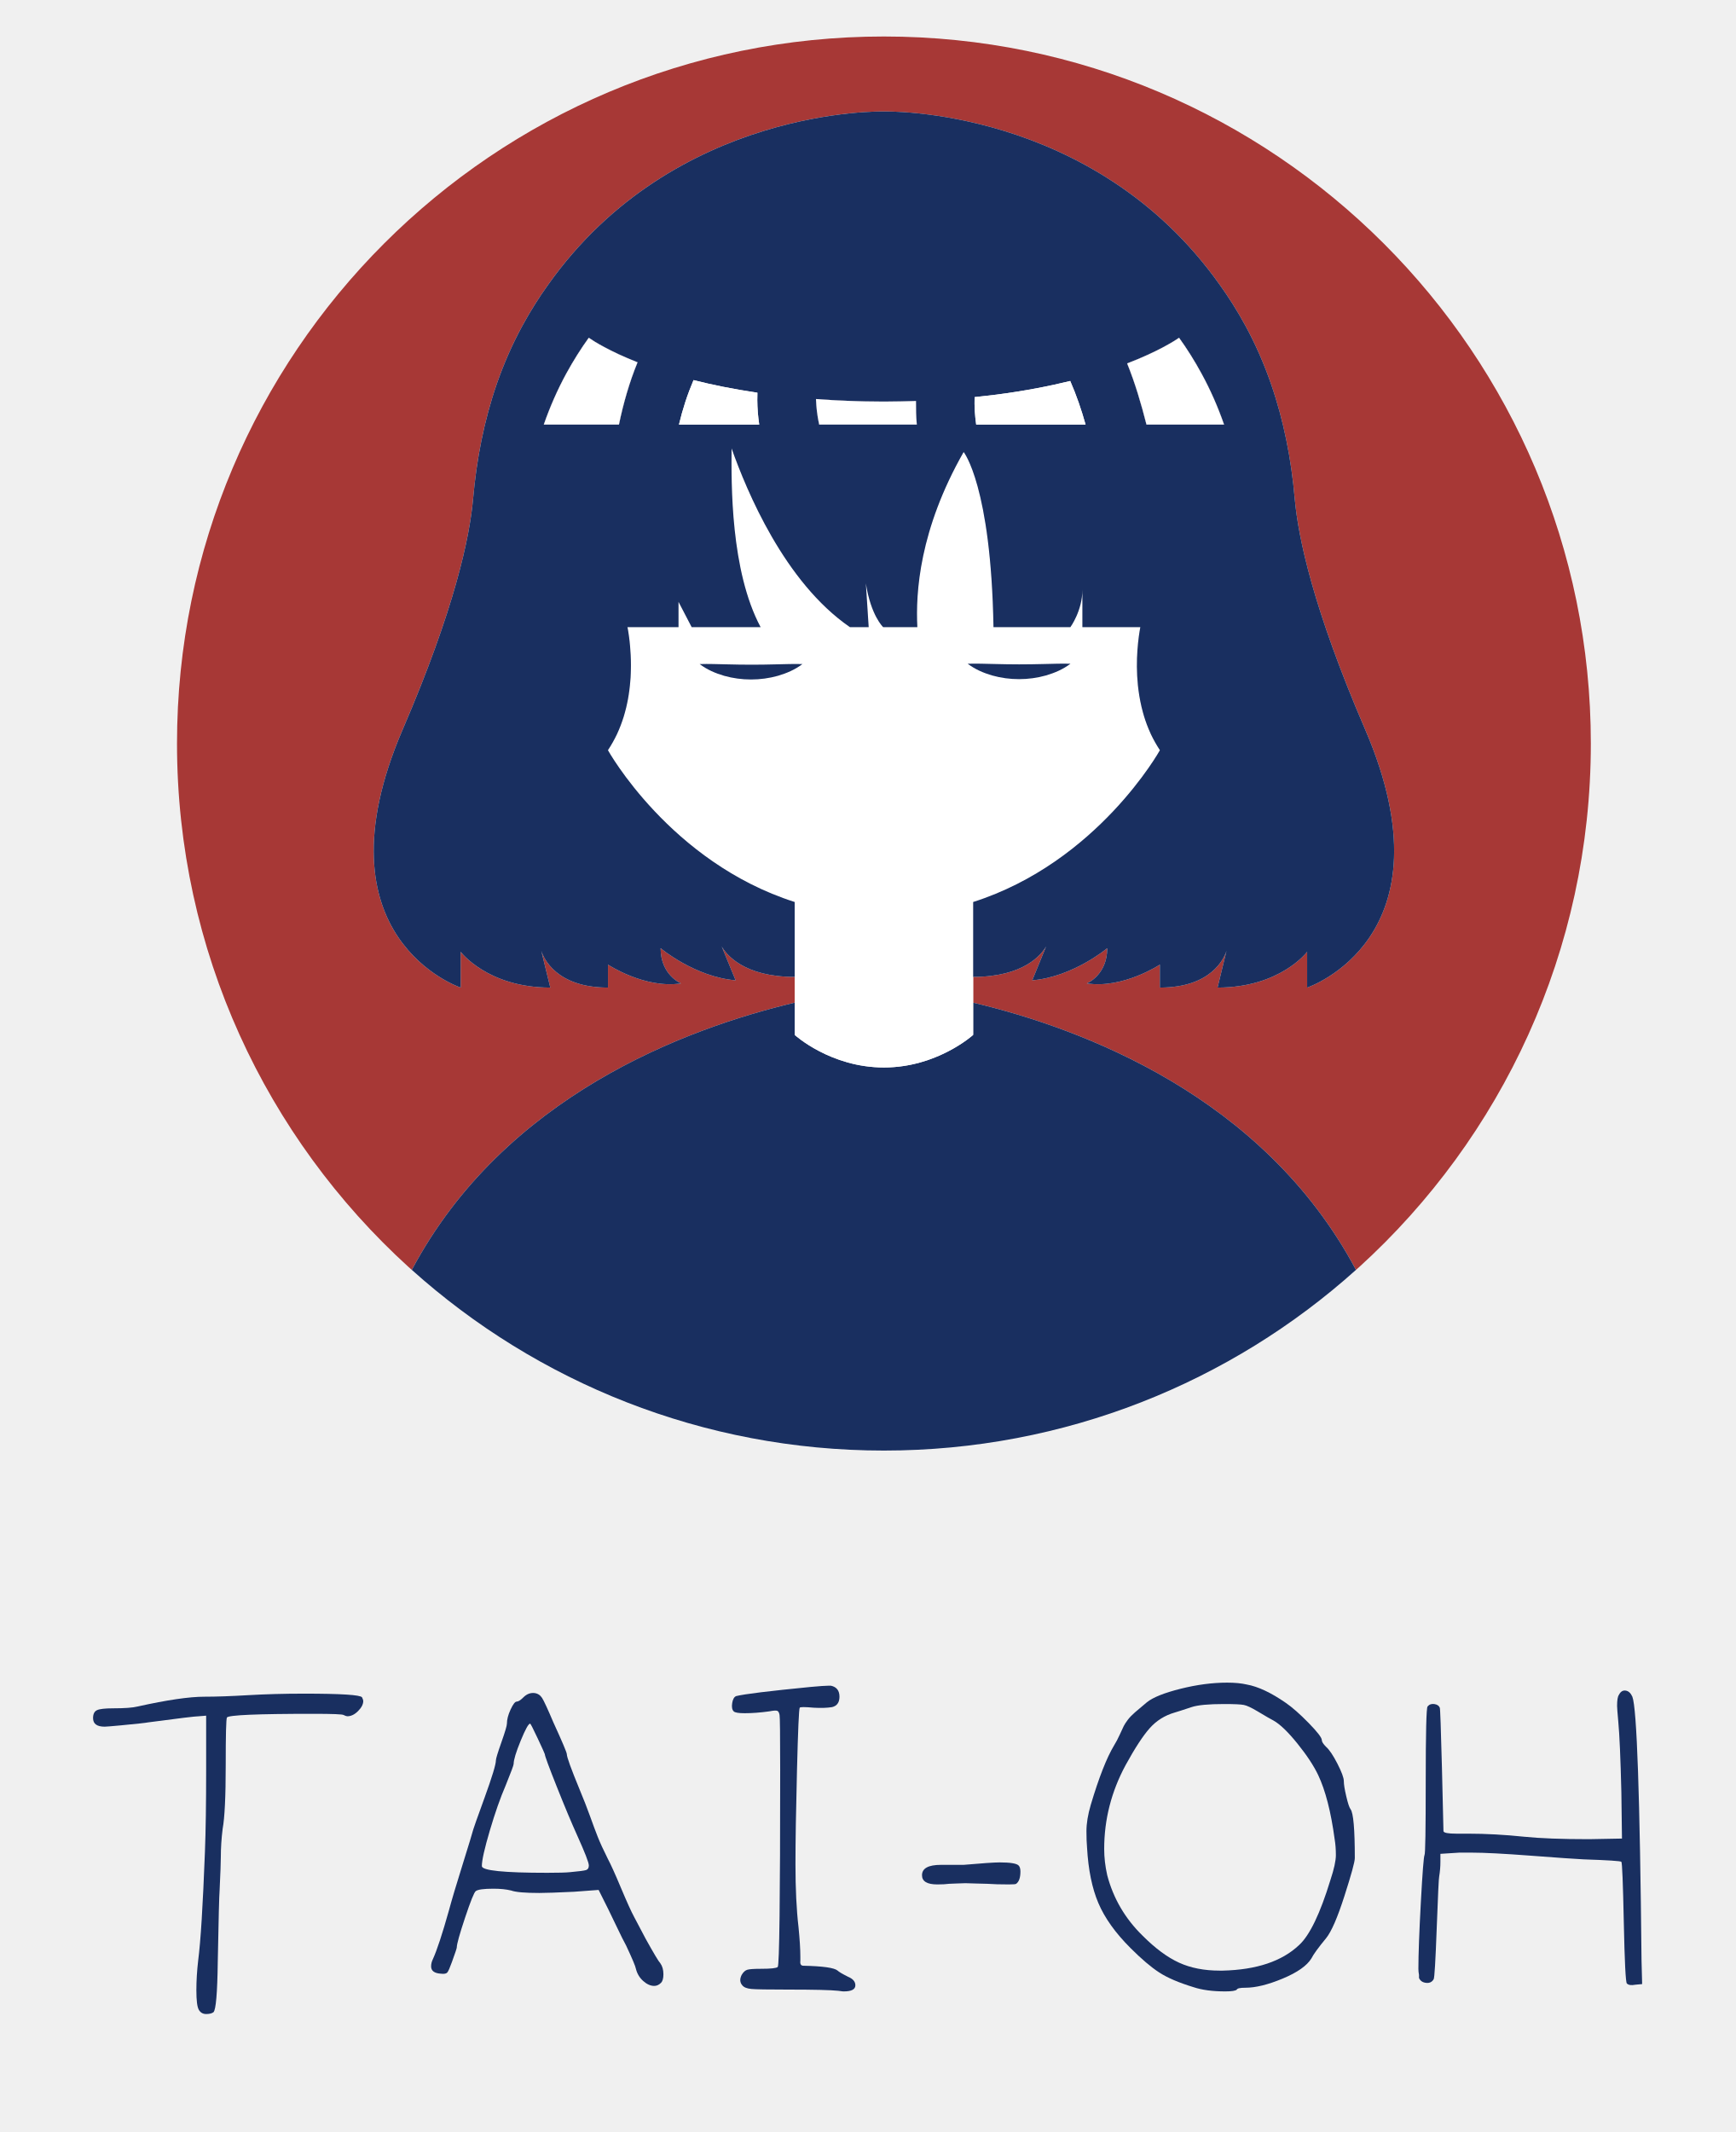
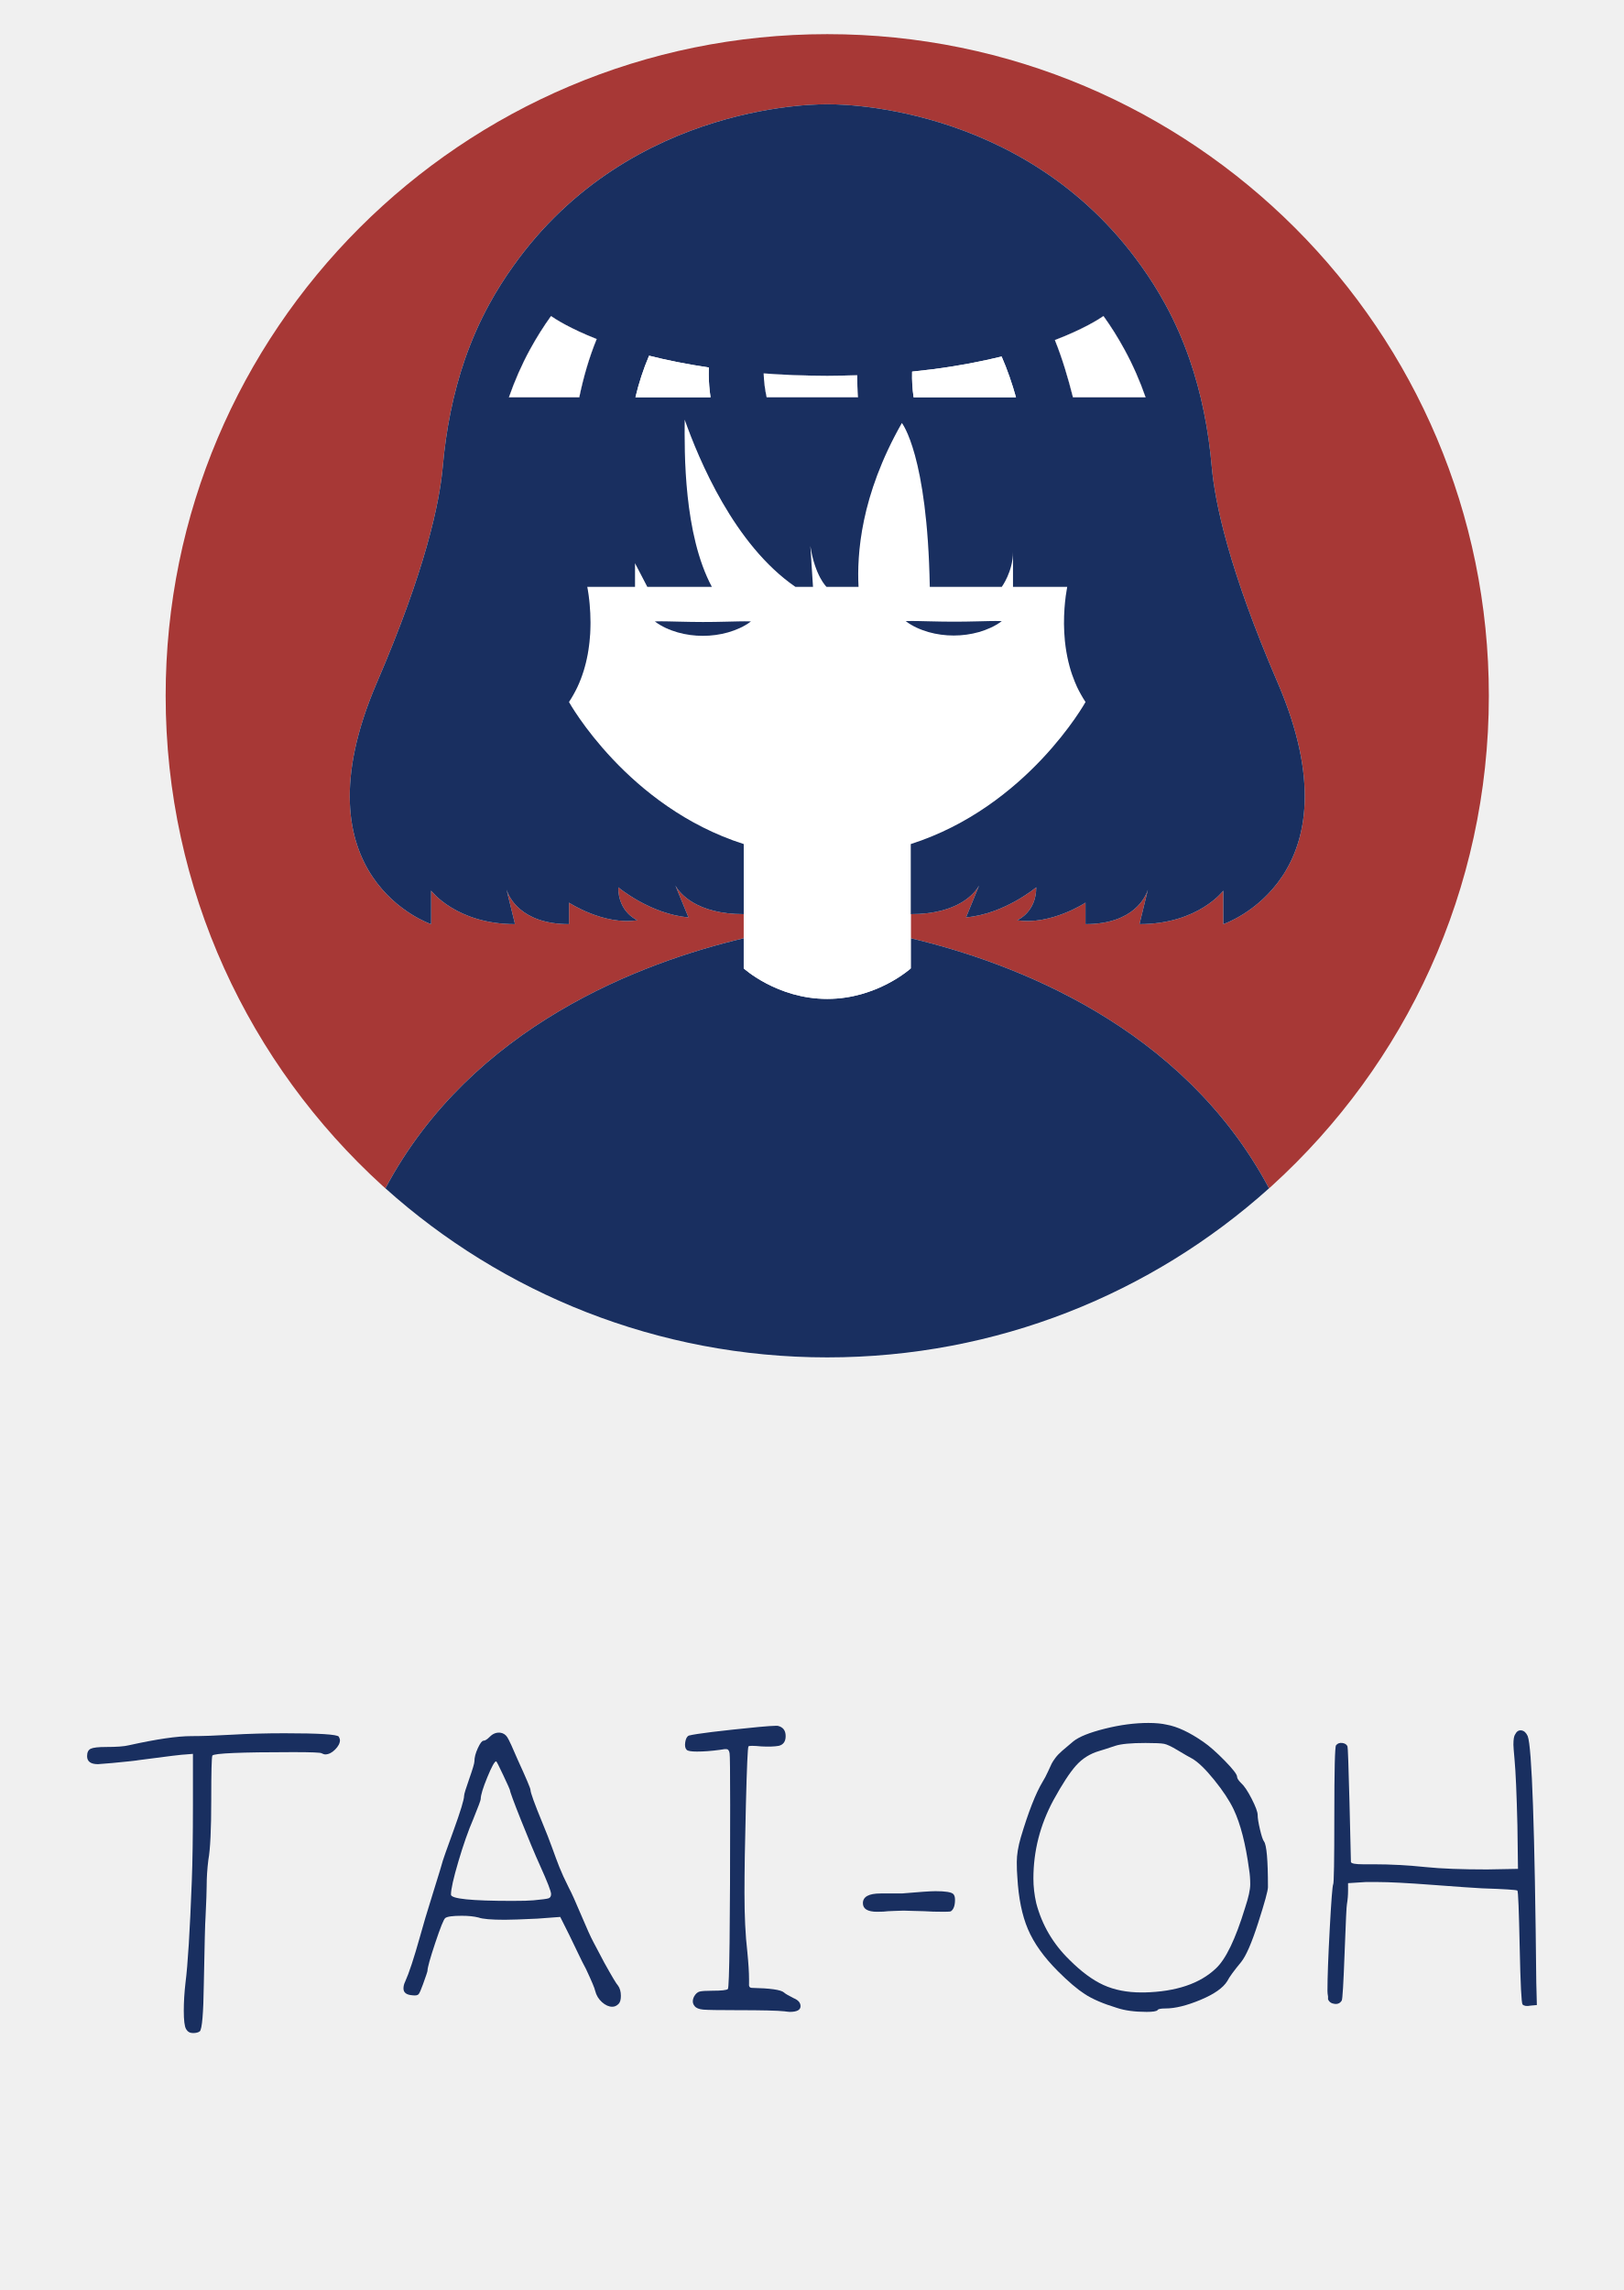
- <svg xmlns="http://www.w3.org/2000/svg" width="100%" height="100%" viewBox="0 0 1751 2151" version="1.1" xml:space="preserve" style="fill-rule:evenodd;clip-rule:evenodd;stroke-linejoin:round;stroke-miterlimit:2;">
+ <svg xmlns="http://www.w3.org/2000/svg" width="100%" height="100%" viewBox="0 0 1751 2469" version="1.1" xml:space="preserve" style="fill-rule:evenodd;clip-rule:evenodd;stroke-linejoin:round;stroke-miterlimit:2;">
  <g transform="matrix(1,0,0,1,-15785.4,0)">
-     <g id="Page-4" transform="matrix(5.55556,0,0,5.55556,15785.4,0)">
+     <g id="Page-4" transform="matrix(5.55556,0,0,6.37718,15785.4,0)">
      <rect x="0" y="0" width="315.174" height="387.037" style="fill:none;" />
-       <g id="Layer-2">
-         <g transform="matrix(1,0,0,1,37.1108,365.2)">
+       <g id="Layer-2" transform="matrix(1,0,0,0.871161,-4.54747e-13,0)">
+         <g transform="matrix(1,0,0,1,37.1108,394)">
          <path d="M0,-57.071C2.146,-57.071 4.791,-57.162 7.939,-57.349C11.084,-57.532 14.471,-57.627 18.099,-57.627C24.835,-57.627 28.351,-57.403 28.647,-56.959C28.795,-56.664 28.869,-56.441 28.869,-56.295C28.869,-55.702 28.554,-55.089 27.926,-54.462C27.297,-53.831 26.649,-53.52 25.983,-53.52C25.833,-53.52 25.611,-53.591 25.316,-53.74C25.167,-53.889 23.318,-53.964 19.766,-53.964C9.622,-53.964 4.403,-53.74 4.108,-53.296C3.959,-52.998 3.887,-50.111 3.887,-44.634C3.887,-38.935 3.7,-35.086 3.331,-33.086C3.108,-31.31 2.999,-29.606 2.999,-27.98C2.999,-27.017 2.924,-24.981 2.776,-21.873C2.7,-21.056 2.59,-16.726 2.443,-8.881C2.368,-3.253 2.109,-0.22 1.665,0.224C1.369,0.448 0.925,0.556 0.333,0.556C-0.26,0.556 -0.705,0.299 -1,-0.22C-1.297,-0.735 -1.443,-1.921 -1.443,-3.771C-1.443,-5.475 -1.332,-7.288 -1.11,-9.213C-0.666,-12.619 -0.26,-19.169 0.111,-28.867C0.259,-32.717 0.333,-37.675 0.333,-43.747L0.333,-53.628L-1,-53.52C-1.593,-53.52 -4.663,-53.147 -10.215,-52.408C-10.512,-52.334 -12.215,-52.147 -15.323,-51.852C-16.952,-51.703 -17.877,-51.629 -18.099,-51.629C-19.507,-51.629 -20.208,-52.147 -20.208,-53.184C-20.208,-53.923 -19.97,-54.407 -19.486,-54.628C-19.007,-54.851 -18.026,-54.963 -16.545,-54.963C-14.474,-54.963 -12.992,-55.071 -12.103,-55.295C-6.774,-56.478 -2.74,-57.071 0,-57.071" style="fill:rgb(25,47,96);fill-rule:nonzero;" />
        </g>
-         <g transform="matrix(1,0,0,1,98.9585,349.473)">
+         <g transform="matrix(1,0,0,1,98.9585,378.273)">
          <path d="M0,-30.907C0,-30.978 -0.427,-31.924 -1.276,-33.737C-2.128,-35.553 -2.593,-36.457 -2.665,-36.457C-2.962,-36.457 -3.536,-35.421 -4.385,-33.35C-5.237,-31.276 -5.663,-29.87 -5.663,-29.131C-5.663,-28.907 -6.146,-27.613 -7.106,-25.244C-8.068,-23.022 -9.032,-20.283 -9.993,-17.027C-10.956,-13.767 -11.437,-11.622 -11.437,-10.585C-11.437,-9.772 -7.478,-9.365 0.443,-9.365C2.443,-9.365 3.812,-9.403 4.553,-9.477C6.181,-9.623 7.162,-9.755 7.495,-9.864C7.827,-9.975 7.995,-10.253 7.995,-10.697C7.995,-11.216 7.29,-13.029 5.886,-16.139C4.848,-18.433 3.608,-21.395 2.165,-25.021C0.722,-28.647 0,-30.609 0,-30.907M-8.884,-29.796C-8.884,-30.09 -8.55,-31.185 -7.884,-33.072C-7.218,-34.96 -6.884,-36.088 -6.884,-36.457C-6.884,-37.196 -6.662,-38.05 -6.219,-39.012C-5.774,-39.975 -5.405,-40.456 -5.106,-40.456C-4.812,-40.456 -4.405,-40.714 -3.887,-41.232C-3.294,-41.825 -2.628,-42.083 -1.888,-42.011C-1.297,-41.937 -0.832,-41.639 -0.5,-41.124C-0.166,-40.602 0.517,-39.124 1.555,-36.681C3.182,-33.126 3.997,-31.202 3.997,-30.907C3.997,-30.388 4.774,-28.24 6.33,-24.465C7.068,-22.69 7.699,-21.08 8.217,-19.636C8.734,-18.193 9.196,-16.952 9.604,-15.916C10.012,-14.879 10.621,-13.547 11.437,-11.92C11.955,-10.955 12.751,-9.199 13.823,-6.644C14.896,-4.089 15.692,-2.33 16.211,-1.371L18.322,2.627C19.801,5.29 20.689,6.775 20.985,7.07C21.356,7.588 21.541,8.252 21.541,9.069C21.541,9.807 21.393,10.326 21.098,10.621C20.727,10.993 20.319,11.176 19.876,11.176C19.21,11.176 18.544,10.882 17.877,10.289C17.211,9.696 16.767,8.957 16.545,8.069C16.471,7.625 15.879,6.219 14.768,3.847C14.396,3.183 13.823,2.034 13.048,0.407C12.27,-1.222 11.771,-2.26 11.548,-2.703L9.771,-6.255L5.33,-5.923C2.221,-5.773 0.111,-5.702 -1,-5.702C-3.592,-5.702 -5.293,-5.848 -6.106,-6.146C-6.996,-6.366 -8.068,-6.478 -9.327,-6.478C-11.104,-6.478 -12.178,-6.329 -12.547,-6.034C-12.843,-5.811 -13.49,-4.201 -14.49,-1.202C-15.489,1.793 -15.989,3.59 -15.989,4.182C-15.989,4.331 -16.286,5.219 -16.877,6.846C-17.248,7.883 -17.526,8.513 -17.711,8.733C-17.896,8.957 -18.285,9.031 -18.877,8.957C-20.061,8.883 -20.654,8.439 -20.654,7.625C-20.654,7.181 -20.542,6.734 -20.32,6.29C-19.581,4.664 -18.617,1.739 -17.433,-2.48C-16.916,-4.405 -16.083,-7.2 -14.934,-10.863C-13.789,-14.53 -13.142,-16.655 -12.992,-17.247C-12.992,-17.322 -12.308,-19.247 -10.938,-23.022C-9.568,-26.797 -8.884,-29.057 -8.884,-29.796" style="fill:rgb(25,47,96);fill-rule:nonzero;" />
        </g>
-         <g transform="matrix(1,0,0,1,147.26,361.424)">
+         <g transform="matrix(1,0,0,1,147.26,390.224)">
          <path d="M0,-55.071C1.626,-55.22 2.7,-55.295 3.219,-55.295L3.663,-55.295C4.699,-55.071 5.218,-54.407 5.218,-53.296C5.218,-52.258 4.774,-51.632 3.887,-51.408C2.999,-51.259 1.887,-51.222 0.556,-51.296C-1.074,-51.446 -1.925,-51.446 -2,-51.296C-2.148,-51.076 -2.314,-47.301 -2.498,-39.971C-2.685,-32.642 -2.775,-26.942 -2.775,-22.872C-2.775,-18.43 -2.593,-14.617 -2.22,-11.436C-2,-9.213 -1.888,-7.437 -1.888,-6.105L-1.888,-5.326C-1.962,-4.733 -1.776,-4.438 -1.332,-4.438C2.219,-4.363 4.293,-4.069 4.886,-3.55C5.106,-3.33 5.736,-2.957 6.773,-2.439C7.661,-2.07 8.105,-1.551 8.105,-0.887C8.105,-0.145 7.4,0.224 5.997,0.224C5.849,0.224 5.662,0.208 5.441,0.17C5.218,0.133 5.069,0.113 4.998,0.113C3.663,-0.033 0.593,-0.108 -4.219,-0.108C-7.773,-0.108 -9.958,-0.145 -10.771,-0.219C-11.586,-0.294 -12.142,-0.514 -12.437,-0.887C-12.881,-1.402 -12.92,-2.032 -12.547,-2.774C-12.252,-3.289 -11.899,-3.605 -11.493,-3.717C-11.086,-3.828 -10.255,-3.883 -8.994,-3.883C-7.218,-3.883 -6.219,-3.994 -5.995,-4.218C-5.7,-4.513 -5.551,-16.43 -5.551,-39.971C-5.551,-46.335 -5.592,-49.67 -5.663,-49.965C-5.737,-50.408 -5.887,-50.666 -6.106,-50.74C-6.33,-50.815 -6.812,-50.778 -7.55,-50.632C-9.181,-50.408 -10.659,-50.297 -11.993,-50.297C-13.103,-50.297 -13.769,-50.408 -13.99,-50.632C-14.287,-50.927 -14.38,-51.425 -14.269,-52.13C-14.158,-52.831 -13.918,-53.258 -13.547,-53.407C-12.067,-53.777 -7.55,-54.332 0,-55.071" style="fill:rgb(25,47,96);fill-rule:nonzero;" />
        </g>
-         <g transform="matrix(1,0,0,1,175.02,341.775)">
+         <g transform="matrix(1,0,0,1,175.02,370.575)">
          <path d="M0,-3.111C3.401,-3.406 5.588,-3.555 6.55,-3.555C8.475,-3.555 9.62,-3.369 9.992,-2.999C10.216,-2.779 10.325,-2.406 10.325,-1.888C10.325,-0.779 10.067,-0.038 9.549,0.332C9.475,0.407 9.03,0.444 8.217,0.444C6.661,0.444 5.367,0.407 4.33,0.332C3.887,0.332 3.202,0.315 2.276,0.278C1.349,0.24 0.701,0.22 0.332,0.22C-0.112,0.22 -0.685,0.24 -1.39,0.278C-2.095,0.315 -2.519,0.332 -2.667,0.332C-3.186,0.407 -3.887,0.444 -4.775,0.444C-6.625,0.444 -7.551,-0.112 -7.551,-1.224C-7.551,-2.481 -6.405,-3.111 -4.107,-3.111L0,-3.111Z" style="fill:rgb(25,47,96);fill-rule:nonzero;" />
        </g>
-         <g transform="matrix(1,0,0,1,228.428,356.429)">
+         <g transform="matrix(1,0,0,1,228.428,385.229)">
          <path d="M0,-45.637C-1.108,-46.301 -1.942,-46.691 -2.498,-46.803C-3.054,-46.914 -4.257,-46.969 -6.106,-46.969C-8.919,-46.969 -10.881,-46.783 -11.993,-46.413C-13.545,-45.894 -14.585,-45.562 -15.101,-45.413C-16.876,-44.895 -18.377,-43.953 -19.597,-42.584C-20.82,-41.211 -22.28,-38.975 -23.985,-35.864C-26.577,-31.053 -27.868,-25.983 -27.868,-20.653C-27.868,-19.097 -27.686,-17.505 -27.316,-15.878C-26.205,-11.659 -24.06,-7.992 -20.874,-4.885C-18.58,-2.588 -16.378,-0.961 -14.267,0.001C-12.159,0.964 -9.698,1.445 -6.883,1.445L-6.327,1.445C-0.187,1.296 4.442,-0.257 7.553,-3.218C9.475,-4.997 11.361,-8.918 13.216,-14.99C13.88,-16.99 14.215,-18.504 14.215,-19.541C14.215,-20.578 14.141,-21.54 13.991,-22.428C13.324,-27.386 12.327,-31.273 10.992,-34.089C10.179,-35.79 8.919,-37.698 7.218,-39.805C5.513,-41.916 4.069,-43.305 2.887,-43.97C2.442,-44.194 1.48,-44.749 0,-45.637M-20.099,-47.301C-18.987,-48.189 -16.95,-49.002 -13.988,-49.744C-11.03,-50.483 -8.218,-50.856 -5.551,-50.856C-4.145,-50.856 -2.962,-50.743 -2,-50.52C0.074,-50.151 2.442,-49.039 5.109,-47.189C6.292,-46.376 7.679,-45.153 9.271,-43.526C10.863,-41.896 11.66,-40.863 11.66,-40.419C11.66,-40.12 11.918,-39.714 12.436,-39.195C13.029,-38.677 13.714,-37.657 14.493,-36.142C15.269,-34.624 15.658,-33.57 15.658,-32.977C15.658,-32.384 15.805,-31.459 16.103,-30.202C16.397,-28.941 16.655,-28.165 16.879,-27.87C17.396,-27.203 17.654,-24.241 17.654,-18.986C17.654,-18.321 17.027,-16.024 15.767,-12.103C14.51,-8.179 13.398,-5.624 12.436,-4.441C11.029,-2.737 10.142,-1.517 9.772,-0.775C8.956,0.557 7.218,1.777 4.554,2.888C1.887,4 -0.37,4.552 -2.22,4.552C-3.183,4.552 -3.701,4.664 -3.775,4.887C-3.995,5.108 -4.7,5.219 -5.883,5.219C-8.181,5.219 -10.105,4.962 -11.657,4.444C-14.324,3.631 -16.398,2.739 -17.875,1.777C-19.359,0.818 -21.098,-0.666 -23.094,-2.662C-25.835,-5.4 -27.777,-8.121 -28.926,-10.825C-30.074,-13.526 -30.756,-16.878 -30.979,-20.873C-31.054,-21.69 -31.091,-22.686 -31.091,-23.872C-31.091,-25.278 -30.83,-26.871 -30.312,-28.646C-28.834,-33.604 -27.425,-37.196 -26.093,-39.419C-25.724,-40.009 -25.371,-40.676 -25.039,-41.415C-24.707,-42.157 -24.466,-42.676 -24.317,-42.97C-24.168,-43.265 -23.928,-43.637 -23.596,-44.082C-23.264,-44.526 -22.819,-44.987 -22.264,-45.471C-21.708,-45.949 -20.986,-46.562 -20.099,-47.301" style="fill:rgb(25,47,96);fill-rule:nonzero;" />
        </g>
-         <g transform="matrix(1,0,0,1,294.052,359.727)">
+         <g transform="matrix(1,0,0,1,294.052,388.527)">
          <path d="M0,-51.93C0.295,-52.523 0.701,-52.781 1.224,-52.709C1.738,-52.635 2.145,-52.265 2.443,-51.598C3.257,-49.524 3.813,-33.57 4.107,-3.74L4.219,0.591L2.999,0.702C2.257,0.851 1.738,0.777 1.443,0.479C1.224,0.258 1.037,-3.445 0.888,-10.626C0.738,-17.803 0.593,-21.47 0.444,-21.618C0.295,-21.764 -1.999,-21.913 -6.438,-22.062C-7.923,-22.134 -11.104,-22.357 -15.991,-22.727C-20.874,-23.096 -24.466,-23.283 -26.76,-23.283L-28.979,-23.283L-32.423,-23.062L-32.423,-21.618C-32.423,-20.731 -32.497,-19.84 -32.646,-18.952C-32.721,-18.731 -32.866,-15.621 -33.09,-9.626C-33.311,-3.628 -33.497,-0.521 -33.646,-0.297C-33.94,0.221 -34.405,0.442 -35.032,0.367C-35.662,0.296 -36.089,-0.002 -36.31,-0.521L-36.31,-1.076C-36.384,-1.446 -36.421,-1.815 -36.421,-2.185C-36.421,-4.777 -36.272,-8.793 -35.978,-14.235C-35.683,-19.674 -35.459,-22.544 -35.31,-22.839C-35.164,-22.988 -35.09,-27.427 -35.09,-36.162C-35.09,-45.048 -34.978,-49.598 -34.754,-49.822C-34.459,-50.192 -34.053,-50.337 -33.534,-50.266C-33.016,-50.192 -32.684,-49.968 -32.534,-49.598C-32.46,-49.524 -32.331,-45.898 -32.145,-38.718C-31.962,-31.537 -31.867,-27.688 -31.867,-27.169C-31.796,-26.874 -31.017,-26.725 -29.535,-26.725L-27.428,-26.725C-24.171,-26.725 -20.766,-26.539 -17.211,-26.17C-14.324,-25.875 -10.399,-25.725 -5.442,-25.725L0.556,-25.837L0.444,-34.275C0.295,-40.419 0.111,-44.675 -0.112,-47.047C-0.261,-48.674 -0.332,-49.636 -0.332,-49.934C-0.332,-50.968 -0.221,-51.635 0,-51.93" style="fill:rgb(25,47,96);fill-rule:nonzero;" />
        </g>
        <g transform="matrix(1,0,0,1,106.941,208.718)">
          <path d="M-32.14,21.9L-32.14,21.9C-32.34,21.74 -32.529,21.56 -32.72,21.39C-58.55,-2.11 -74.79,-35.99 -74.79,-73.69C-74.79,-144.61 -17.31,-202.09 53.61,-202.09C124.53,-202.09 182.011,-144.61 182.011,-73.69C182.011,-35.99 165.771,-2.11 139.931,21.39C139.74,21.56 139.551,21.74 139.351,21.9L139.351,21.9C122.561,-9.66 89.641,-21.93 69.821,-26.63L69.821,-20.78C69.821,-20.78 68.489,-19.565 66.125,-18.24C68.488,-19.565 69.82,-20.78 69.82,-20.78L69.82,-31.31C79.051,-31.31 82.24,-35.39 83.07,-36.84L80.551,-30.69C87.96,-31.31 94.171,-36.52 94.171,-36.52C94.171,-31.6 90.46,-30.13 90.46,-30.13C97.021,-29.11 103.73,-33.54 103.73,-33.54L103.73,-29.37C113.131,-29.37 115.44,-34.75 115.841,-36.06L114.21,-29.37C125.601,-29.37 130.48,-35.87 130.48,-35.87L130.48,-29.37C130.48,-29.37 157.32,-38.32 141.04,-76.19C131.53,-98.25 128.851,-111.19 128.23,-118.12C127.61,-125.24 126.24,-132.33 123.9,-139.05C122.641,-142.67 121.11,-146.19 119.261,-149.58C117.811,-152.24 116.25,-154.71 114.61,-156.99C91.561,-189.52 53.61,-188.47 53.61,-188.47C53.61,-188.47 15.65,-189.52 -7.39,-156.99C-9.029,-154.71 -10.59,-152.24 -12.04,-149.58C-13.89,-146.19 -15.42,-142.67 -16.689,-139.05C-19.02,-132.33 -20.39,-125.24 -21.01,-118.12C-21.63,-111.19 -24.31,-98.25 -33.819,-76.19C-50.1,-38.32 -23.27,-29.37 -23.27,-29.37L-23.27,-35.87C-23.27,-35.87 -18.38,-29.37 -6.989,-29.37L-8.63,-36.06C-8.229,-34.75 -5.909,-29.37 3.49,-29.37L3.49,-33.54C3.49,-33.54 10.2,-29.11 16.761,-30.13C16.761,-30.13 13.051,-31.6 13.051,-36.52C13.051,-36.52 19.25,-31.31 26.671,-30.69L24.141,-36.84C24.971,-35.39 28.171,-31.31 37.4,-31.31L37.4,-26.63C17.58,-21.93 -15.349,-9.66 -32.139,21.9L-32.14,21.9Z" style="fill:rgb(167,56,54);" />
        </g>
        <g transform="matrix(1,0,0,1,106.941,208.718)">
          <path d="M100.65,-79.36C100.555,-79.69 100.47,-80.022 100.393,-80.355C100.316,-80.688 100.246,-81.02 100.181,-81.35L100.397,-80.359L100.65,-79.36Z" style="fill:rgb(167,56,54);" />
        </g>
        <g transform="matrix(1,0,0,1,106.941,208.718)">
          <path d="M7.16,-94.13C7.12,-94.39 7.07,-94.63 7.03,-94.83C7.03,-94.88 7.021,-94.92 7.011,-94.96L7.04,-94.83L7.16,-94.13Z" style="fill:rgb(167,56,54);" />
        </g>
        <g transform="matrix(1,0,0,1,106.941,208.718)">
          <path d="M53.73,-135.79L56.625,-135.826L59.431,-135.9C59.451,-134.252 59.432,-134.303 59.505,-132.683L59.58,-131.61L41.851,-131.61C41.521,-133.11 41.32,-134.68 41.271,-136.25C42.218,-136.18 43.182,-136.117 44.162,-136.061L47.156,-135.919C48.172,-135.879 49.207,-135.848 50.262,-135.827L53.49,-135.79L53.73,-135.79Z" style="fill:rgb(167,56,54);" />
        </g>
        <g transform="matrix(1,0,0,1,106.941,208.718)">
          <path d="M100.551,-134.436C99.769,-137.251 98.877,-140.027 97.79,-142.72C103.29,-144.83 106.33,-146.76 107.221,-147.38C107.581,-146.88 107.936,-146.369 108.287,-145.848L109.324,-144.253C110.005,-143.168 110.666,-142.04 111.301,-140.87C112.524,-138.635 113.588,-136.338 114.512,-133.984L115.391,-131.61L101.301,-131.61L100.551,-134.436Z" style="fill:rgb(167,56,54);" />
        </g>
        <g transform="matrix(1,0,0,1,106.941,208.718)">
          <path d="M-7.292,-133.984C-6.368,-136.338 -5.305,-138.635 -4.09,-140.87C-2.81,-143.21 -1.439,-145.38 0,-147.38C0.213,-147.23 0.551,-147.003 1.019,-146.715L1.819,-146.24C3.317,-145.379 5.641,-144.189 8.86,-142.92C7.556,-139.744 6.559,-136.414 5.794,-133.052L5.48,-131.61L-8.17,-131.61L-7.292,-133.984Z" style="fill:rgb(167,56,54);" />
        </g>
        <g transform="matrix(1,0,0,1,246.872,215.408)">
          <path d="M-102.531,-33.32L-102.53,-33.32L-102.53,-27.47C-102.53,-27.47 -96.05,-21.55 -86.32,-21.55C-81.004,-21.55 -76.653,-23.321 -73.805,-24.93C-76.653,-23.321 -81.004,-21.55 -86.321,-21.55C-96.05,-21.55 -102.531,-27.47 -102.531,-27.47L-102.531,-33.32Z" style="fill:rgb(25,47,96);" />
        </g>
        <g transform="matrix(1,0,0,1,246.872,215.408)">
          <path d="M-73.805,-24.93C-71.442,-26.255 -70.11,-27.47 -70.11,-27.47L-70.11,-33.32C-50.29,-28.62 -17.37,-16.35 -0.58,15.21L-0.58,15.21C-23.3,35.6 -53.38,48.02 -86.321,48.02C-119.26,48.02 -149.34,35.6 -172.07,15.211L-172.07,15.21C-155.28,-16.35 -122.351,-28.62 -102.531,-33.32L-102.531,-27.47C-102.531,-27.47 -96.05,-21.55 -86.321,-21.55C-81.004,-21.55 -76.653,-23.321 -73.805,-24.93Z" style="fill:rgb(25,47,96);" />
        </g>
        <g transform="matrix(1,0,0,1,115.801,72.6477)">
          <path d="M0,-6.85C-1.49,-3.22 -2.58,0.61 -3.38,4.46L-17.03,4.46C-15.92,1.27 -14.57,-1.82 -12.95,-4.8C-11.67,-7.14 -10.3,-9.31 -8.86,-11.31C-8.01,-10.71 -5.15,-8.88 0,-6.85" style="fill:rgb(25,47,96);fill-rule:nonzero;" />
        </g>
        <g transform="matrix(0.984266,-0.176694,-0.176694,-0.984266,114.173,114.568)">
          <path d="M-0.075,-0.007C-0.068,0.256 -0.075,0.501 -0.079,0.705C-0.07,0.755 -0.073,0.796 -0.075,0.837C-0.073,0.796 -0.07,0.755 -0.069,0.704C-0.067,0.49 -0.068,0.256 -0.075,-0.007" style="fill:rgb(25,47,96);fill-rule:nonzero;" />
        </g>
        <g transform="matrix(1,0,0,1,166.521,72.4678)">
          <path d="M0,4.64L-17.729,4.64C-18.06,3.14 -18.26,1.57 -18.31,0C-14.52,0.28 -10.479,0.45 -6.09,0.46L-5.85,0.46C-3.88,0.45 -2,0.41 -0.149,0.35C-0.159,1.78 -0.12,3.21 0,4.64" style="fill:rgb(25,47,96);fill-rule:nonzero;" />
        </g>
        <g transform="matrix(1,0,0,1,207.591,127.368)">
          <path d="M0,1.99C-0.19,1.33 -0.34,0.66 -0.47,0C-0.34,0.66 -0.18,1.32 0,1.99" style="fill:rgb(25,47,96);fill-rule:nonzero;" />
        </g>
        <g transform="matrix(1,0,0,1,222.332,61.3378)">
          <path d="M0,15.77L-14.09,15.77C-15.05,11.99 -16.15,8.25 -17.601,4.66C-12.101,2.55 -9.061,0.62 -8.17,0C-6.73,2 -5.36,4.17 -4.09,6.51C-2.46,9.49 -1.11,12.58 0,15.77" style="fill:rgb(25,47,96);fill-rule:nonzero;" />
        </g>
        <g transform="matrix(1,0,0,1,207.591,127.368)">
          <path d="M0,1.99C-0.19,1.33 -0.34,0.66 -0.47,0C-0.34,0.66 -0.18,1.32 0,1.99" style="fill:white;fill-rule:nonzero;" />
        </g>
        <g transform="matrix(0.984266,-0.176694,-0.176694,-0.984266,114.173,114.568)">
          <path d="M-0.075,-0.007C-0.068,0.256 -0.075,0.501 -0.079,0.705C-0.07,0.755 -0.073,0.796 -0.075,0.837C-0.073,0.796 -0.07,0.755 -0.069,0.704C-0.067,0.49 -0.068,0.256 -0.075,-0.007" style="fill:white;fill-rule:nonzero;" />
        </g>
        <g transform="matrix(1,0,0,1,210.681,139.058)">
          <path d="M0,-2.82C0,-2.82 -11.3,17.53 -33.92,24.75L-33.92,48.88C-33.92,48.88 -40.41,54.8 -50.13,54.8C-59.859,54.8 -66.34,48.88 -66.34,48.88L-66.34,24.75C-88.97,17.53 -100.26,-2.82 -100.26,-2.82C-100.26,-2.82 -100.26,-2.83 -100.25,-2.83C-99.63,-3.77 -99.09,-4.74 -98.62,-5.72C-98.37,-6.25 -98.149,-6.79 -97.939,-7.33C-97.84,-7.59 -97.74,-7.86 -97.649,-8.13L-97.649,-8.14C-97.55,-8.41 -97.47,-8.68 -97.38,-8.95L-97.38,-8.96C-97.3,-9.22 -97.22,-9.49 -97.149,-9.76L-97.149,-9.77C-97.069,-10.04 -97.01,-10.3 -96.939,-10.57L-96.939,-10.58C-96.88,-10.85 -96.819,-11.11 -96.76,-11.38L-96.76,-11.39C-96.7,-11.65 -96.649,-11.92 -96.6,-12.18L-96.6,-12.2C-96.55,-12.46 -96.51,-12.72 -96.47,-12.98L-96.47,-13C-96.43,-13.26 -96.39,-13.51 -96.359,-13.77L-96.359,-13.79C-96.319,-14.04 -96.29,-14.3 -96.27,-14.55L-96.27,-14.57C-96.24,-14.82 -96.22,-15.07 -96.2,-15.32L-96.2,-15.34C-96.18,-15.58 -96.16,-15.83 -96.14,-16.07L-96.14,-16.09C-96.13,-16.34 -96.12,-16.58 -96.109,-16.81L-96.109,-16.83C-96.1,-17.07 -96.09,-17.31 -96.09,-17.54L-96.09,-17.56C-96.08,-17.79 -96.08,-18.02 -96.08,-18.25C-96.08,-19.53 -96.149,-20.71 -96.24,-21.75C-96.27,-22.09 -96.31,-22.43 -96.34,-22.74C-96.35,-22.78 -96.35,-22.83 -96.359,-22.87C-96.38,-23.02 -96.399,-23.17 -96.41,-23.31C-96.43,-23.46 -96.45,-23.59 -96.47,-23.73C-96.5,-23.99 -96.54,-24.24 -96.58,-24.47C-96.62,-24.73 -96.66,-24.96 -96.7,-25.17L-87.439,-25.17L-87.439,-29.76L-85.05,-25.17L-72.53,-25.17C-78.01,-35.43 -77.85,-51.25 -77.8,-57.62C-75.03,-49.85 -68.21,-33.36 -56.31,-25.17L-52.899,-25.17L-53.41,-33.12C-52.5,-27.24 -50.27,-25.17 -50.27,-25.17L-44.06,-25.17C-44.38,-31.4 -43.71,-42.82 -35.649,-56.97C-35.649,-56.97 -30.68,-50.85 -30.229,-25.17L-16.26,-25.17C-16.26,-25.17 -14.08,-28.15 -14.08,-31.97L-14.08,-25.17L-3.56,-25.17C-3.899,-23.34 -4.479,-19.28 -4,-14.61C-3.93,-13.98 -3.85,-13.33 -3.74,-12.68C-3.68,-12.35 -3.62,-12.03 -3.56,-11.69C-3.43,-11.03 -3.28,-10.36 -3.09,-9.7C-2.819,-8.69 -2.479,-7.7 -2.069,-6.71C-1.93,-6.38 -1.79,-6.05 -1.64,-5.72C-1.17,-4.74 -0.63,-3.77 -0.01,-2.83C0,-2.83 0,-2.82 0,-2.82" style="fill:white;fill-rule:nonzero;" />
        </g>
        <g transform="matrix(1,0,0,1,194.43,123.282)">
          <path d="M0,-2.745C-1.337,-1.73 -2.867,-1.078 -4.446,-0.616C-6.031,-0.168 -7.682,0.052 -9.33,0.054C-10.98,0.056 -12.63,-0.165 -14.215,-0.612C-15.795,-1.073 -17.325,-1.727 -18.661,-2.745C-16.986,-2.801 -15.432,-2.724 -13.89,-2.699C-12.352,-2.658 -10.842,-2.634 -9.33,-2.631C-7.819,-2.63 -6.309,-2.655 -4.771,-2.695C-3.229,-2.72 -1.674,-2.798 0,-2.745" style="fill:rgb(25,47,96);fill-rule:nonzero;" />
        </g>
        <g transform="matrix(1,0,0,1,145.748,123.344)">
          <path d="M0,-2.746C-1.337,-1.73 -2.867,-1.079 -4.446,-0.616C-6.031,-0.169 -7.682,0.052 -9.331,0.053C-10.98,0.056 -12.631,-0.166 -14.216,-0.613C-15.796,-1.074 -17.325,-1.727 -18.661,-2.746C-16.987,-2.802 -15.432,-2.725 -13.89,-2.7C-12.352,-2.659 -10.842,-2.635 -9.331,-2.632C-7.819,-2.631 -6.31,-2.655 -4.771,-2.696C-3.229,-2.721 -1.674,-2.799 0,-2.746" style="fill:rgb(25,47,96);fill-rule:nonzero;" />
        </g>
        <g transform="matrix(1,0,0,1,208.242,121.698)">
          <path d="M0,-44.59C-0.96,-48.37 -2.061,-52.11 -3.511,-55.7C1.989,-57.81 5.029,-59.74 5.92,-60.36C7.359,-58.36 8.729,-56.19 10,-53.85C11.63,-50.87 12.979,-47.78 14.09,-44.59L0,-44.59ZM-30.931,-44.59C-31.17,-46.24 -31.271,-47.9 -31.221,-49.58C-29.86,-49.72 -28.551,-49.87 -27.28,-50.03C-22.17,-50.69 -17.721,-51.56 -13.851,-52.51C-12.73,-49.95 -11.82,-47.3 -11.061,-44.59L-30.931,-44.59ZM-59.45,-44.59C-59.78,-46.09 -59.98,-47.66 -60.03,-49.23C-56.24,-48.95 -52.2,-48.78 -47.811,-48.77L-47.57,-48.77C-45.601,-48.78 -43.721,-48.82 -41.87,-48.88C-41.88,-47.45 -41.841,-46.02 -41.721,-44.59L-59.45,-44.59ZM-84.92,-44.59C-84.261,-47.37 -83.37,-50.1 -82.271,-52.67C-78.9,-51.81 -75.03,-51.03 -70.67,-50.38C-70.69,-49.93 -70.69,-49.47 -70.69,-49.02C-70.681,-47.54 -70.561,-46.07 -70.341,-44.59L-84.92,-44.59ZM-95.82,-44.59L-109.471,-44.59C-108.36,-47.78 -107.011,-50.87 -105.391,-53.85C-104.11,-56.19 -102.74,-58.36 -101.301,-60.36C-100.45,-59.76 -97.591,-57.93 -92.44,-55.9C-93.931,-52.27 -95.021,-48.44 -95.82,-44.59M39.739,10.83C30.229,-11.23 27.55,-24.17 26.93,-31.1C26.31,-38.22 24.939,-45.31 22.6,-52.03C21.34,-55.65 19.81,-59.17 17.96,-62.56C16.51,-65.22 14.949,-67.69 13.31,-69.97C-9.74,-102.5 -47.69,-101.45 -47.69,-101.45C-47.69,-101.45 -85.65,-102.5 -108.69,-69.97C-110.33,-67.69 -111.891,-65.22 -113.341,-62.56C-115.19,-59.17 -116.721,-55.65 -117.99,-52.03C-120.32,-45.31 -121.69,-38.22 -122.311,-31.1C-122.931,-24.17 -125.61,-11.23 -135.12,10.83C-151.4,48.7 -124.57,57.65 -124.57,57.65L-124.57,51.15C-124.57,51.15 -119.681,57.65 -108.29,57.65L-109.931,50.96C-109.53,52.27 -107.21,57.65 -97.811,57.65L-97.811,53.48C-97.811,53.48 -91.101,57.91 -84.54,56.89C-84.54,56.89 -88.25,55.42 -88.25,50.5C-88.25,50.5 -82.051,55.71 -74.63,56.33L-77.16,50.18C-76.33,51.63 -73.13,55.71 -63.9,55.71L-63.9,42.11C-86.53,34.89 -97.82,14.54 -97.82,14.54C-97.82,14.54 -97.82,14.53 -97.811,14.53C-97.19,13.59 -96.65,12.62 -96.181,11.64C-95.931,11.11 -95.71,10.57 -95.5,10.03C-95.4,9.77 -95.301,9.5 -95.21,9.23L-95.21,9.22C-95.11,8.95 -95.03,8.68 -94.94,8.41L-94.94,8.4C-94.86,8.14 -94.78,7.87 -94.71,7.6L-94.71,7.59C-94.63,7.32 -94.57,7.06 -94.5,6.79L-94.5,6.78C-94.44,6.51 -94.38,6.25 -94.32,5.98L-94.32,5.97C-94.261,5.71 -94.21,5.44 -94.16,5.18L-94.16,5.16C-94.11,4.9 -94.07,4.64 -94.03,4.38L-94.03,4.36C-93.99,4.1 -93.95,3.85 -93.92,3.59L-93.92,3.57C-93.88,3.32 -93.851,3.06 -93.83,2.81L-93.83,2.79C-93.801,2.54 -93.78,2.29 -93.761,2.04L-93.761,2.02C-93.74,1.78 -93.721,1.53 -93.7,1.29L-93.7,1.27C-93.69,1.02 -93.681,0.78 -93.67,0.55L-93.67,0.53C-93.66,0.29 -93.65,0.05 -93.65,-0.18L-93.65,-0.2C-93.641,-0.43 -93.641,-0.66 -93.641,-0.89C-93.641,-2.17 -93.71,-3.35 -93.801,-4.39C-93.83,-4.73 -93.87,-5.07 -93.9,-5.38C-93.91,-5.42 -93.91,-5.47 -93.92,-5.51C-93.94,-5.66 -93.96,-5.81 -93.971,-5.95C-93.99,-6.1 -94.011,-6.23 -94.03,-6.37C-94.061,-6.63 -94.101,-6.88 -94.141,-7.11C-94.181,-7.37 -94.23,-7.61 -94.271,-7.81C-94.271,-7.86 -94.28,-7.9 -94.29,-7.94C-94.28,-7.9 -94.271,-7.86 -94.261,-7.81L-85,-7.81L-85,-12.4L-82.61,-7.81L-70.091,-7.81C-75.57,-18.07 -75.41,-33.89 -75.36,-40.26C-72.591,-32.49 -65.771,-16 -53.87,-7.81L-50.46,-7.81L-50.971,-15.76C-50.061,-9.88 -47.83,-7.81 -47.83,-7.81L-41.62,-7.81C-41.94,-14.04 -41.271,-25.46 -33.21,-39.61C-33.21,-39.61 -28.24,-33.49 -27.79,-7.81L-13.82,-7.81C-13.82,-7.81 -11.641,-10.79 -11.641,-14.61L-11.641,-7.81L-1.12,-7.81C-1.46,-5.98 -2.04,-1.92 -1.561,2.75C-1.49,3.38 -1.41,4.03 -1.301,4.68C-1.24,5.01 -1.181,5.33 -1.12,5.67C-0.99,6.33 -0.83,6.99 -0.65,7.66C-0.38,8.67 -0.04,9.66 0.37,10.65C0.51,10.98 0.649,11.31 0.8,11.64C1.27,12.62 1.81,13.59 2.43,14.53C2.439,14.53 2.439,14.54 2.439,14.54C2.439,14.54 -8.86,34.89 -31.48,42.11L-31.48,55.71C-22.25,55.71 -19.061,51.63 -18.23,50.18L-20.75,56.33C-13.341,55.71 -7.13,50.5 -7.13,50.5C-7.13,55.42 -10.841,56.89 -10.841,56.89C-4.28,57.91 2.43,53.48 2.43,53.48L2.43,57.65C11.83,57.65 14.14,52.27 14.54,50.96L12.909,57.65C24.3,57.65 29.18,51.15 29.18,51.15L29.18,57.65C29.18,57.65 56.02,48.7 39.739,10.83" style="fill:rgb(25,47,96);fill-rule:nonzero;" />
        </g>
        <g transform="matrix(1,0,0,1,113.981,113.758)">
          <path d="M0,0.13L-0.01,0.13C-0.01,0.08 -0.02,0.04 -0.029,0C-0.02,0.04 -0.01,0.08 0,0.13" style="fill:rgb(25,47,96);fill-rule:nonzero;" />
        </g>
        <g transform="matrix(1,0,0,1,166.521,72.4678)">
          <path d="M0,4.64L-17.729,4.64C-18.06,3.14 -18.26,1.57 -18.31,0C-14.52,0.28 -10.479,0.45 -6.09,0.46L-5.85,0.46C-3.88,0.45 -2,0.41 -0.149,0.35C-0.159,1.78 -0.12,3.21 0,4.64" style="fill:rgb(25,47,96);fill-rule:nonzero;" />
        </g>
        <g transform="matrix(1,0,0,1,222.332,61.3378)">
          <path d="M0,15.77L-14.09,15.77C-15.05,11.99 -16.15,8.25 -17.601,4.66C-12.101,2.55 -9.061,0.62 -8.17,0C-6.73,2 -5.36,4.17 -4.09,6.51C-2.46,9.49 -1.11,12.58 0,15.77" style="fill:white;fill-rule:nonzero;" />
        </g>
        <g transform="matrix(1,0,0,1,197.181,69.1878)">
          <path d="M0,7.92L-19.87,7.92C-20.109,6.27 -20.21,4.61 -20.16,2.93C-18.8,2.79 -17.49,2.64 -16.22,2.48C-11.109,1.82 -6.66,0.95 -2.79,0C-1.67,2.56 -0.76,5.21 0,7.92" style="fill:white;fill-rule:nonzero;" />
        </g>
        <g transform="matrix(1,0,0,1,166.521,72.4678)">
          <path d="M0,4.64L-17.729,4.64C-18.06,3.14 -18.26,1.57 -18.31,0C-14.52,0.28 -10.479,0.45 -6.09,0.46L-5.85,0.46C-3.88,0.45 -2,0.41 -0.149,0.35C-0.159,1.78 -0.12,3.21 0,4.64" style="fill:white;fill-rule:nonzero;" />
        </g>
        <g transform="matrix(1,0,0,1,137.901,69.0278)">
          <path d="M0,8.08L-14.579,8.08C-13.92,5.3 -13.029,2.57 -11.93,0C-8.56,0.86 -4.689,1.64 -0.329,2.29C-0.35,2.74 -0.35,3.2 -0.35,3.65C-0.34,5.13 -0.22,6.6 0,8.08" style="fill:white;fill-rule:nonzero;" />
        </g>
        <g transform="matrix(1,0,0,1,115.801,72.6477)">
          <path d="M0,-6.85C-1.49,-3.22 -2.58,0.61 -3.38,4.46L-17.03,4.46C-15.92,1.27 -14.57,-1.82 -12.95,-4.8C-11.67,-7.14 -10.3,-9.31 -8.86,-11.31C-8.01,-10.71 -5.15,-8.88 0,-6.85" style="fill:white;fill-rule:nonzero;" />
        </g>
      </g>
    </g>
  </g>
</svg>
